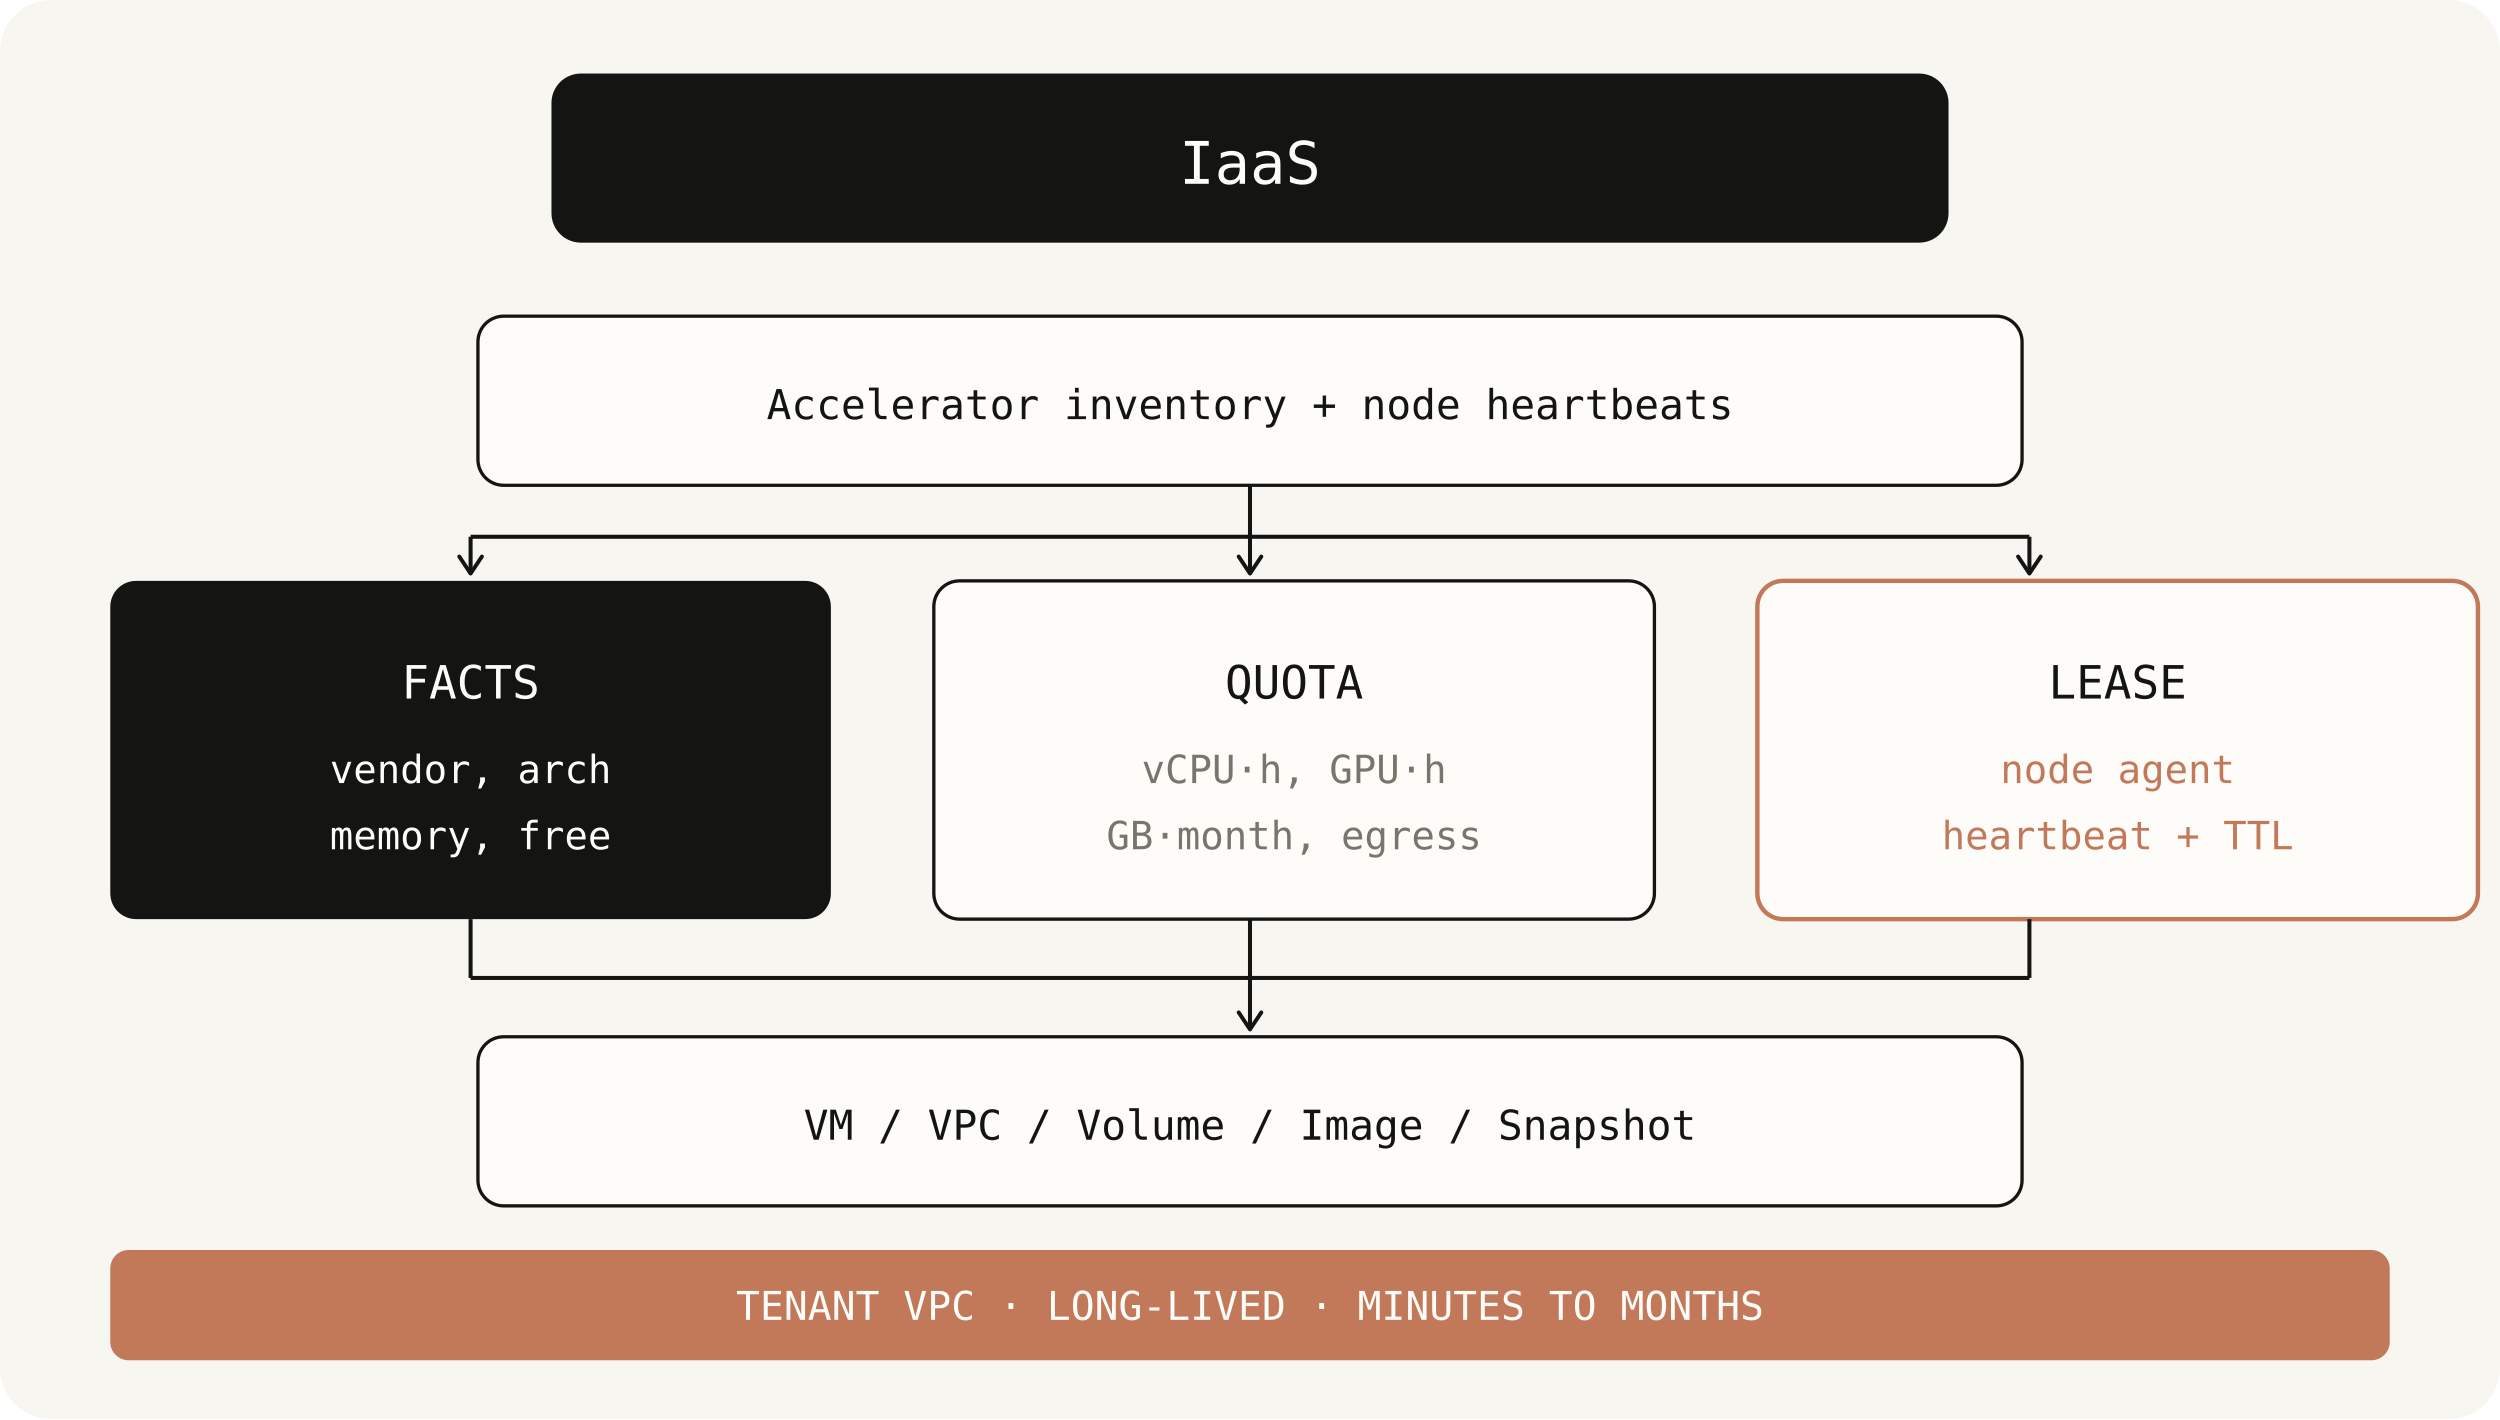
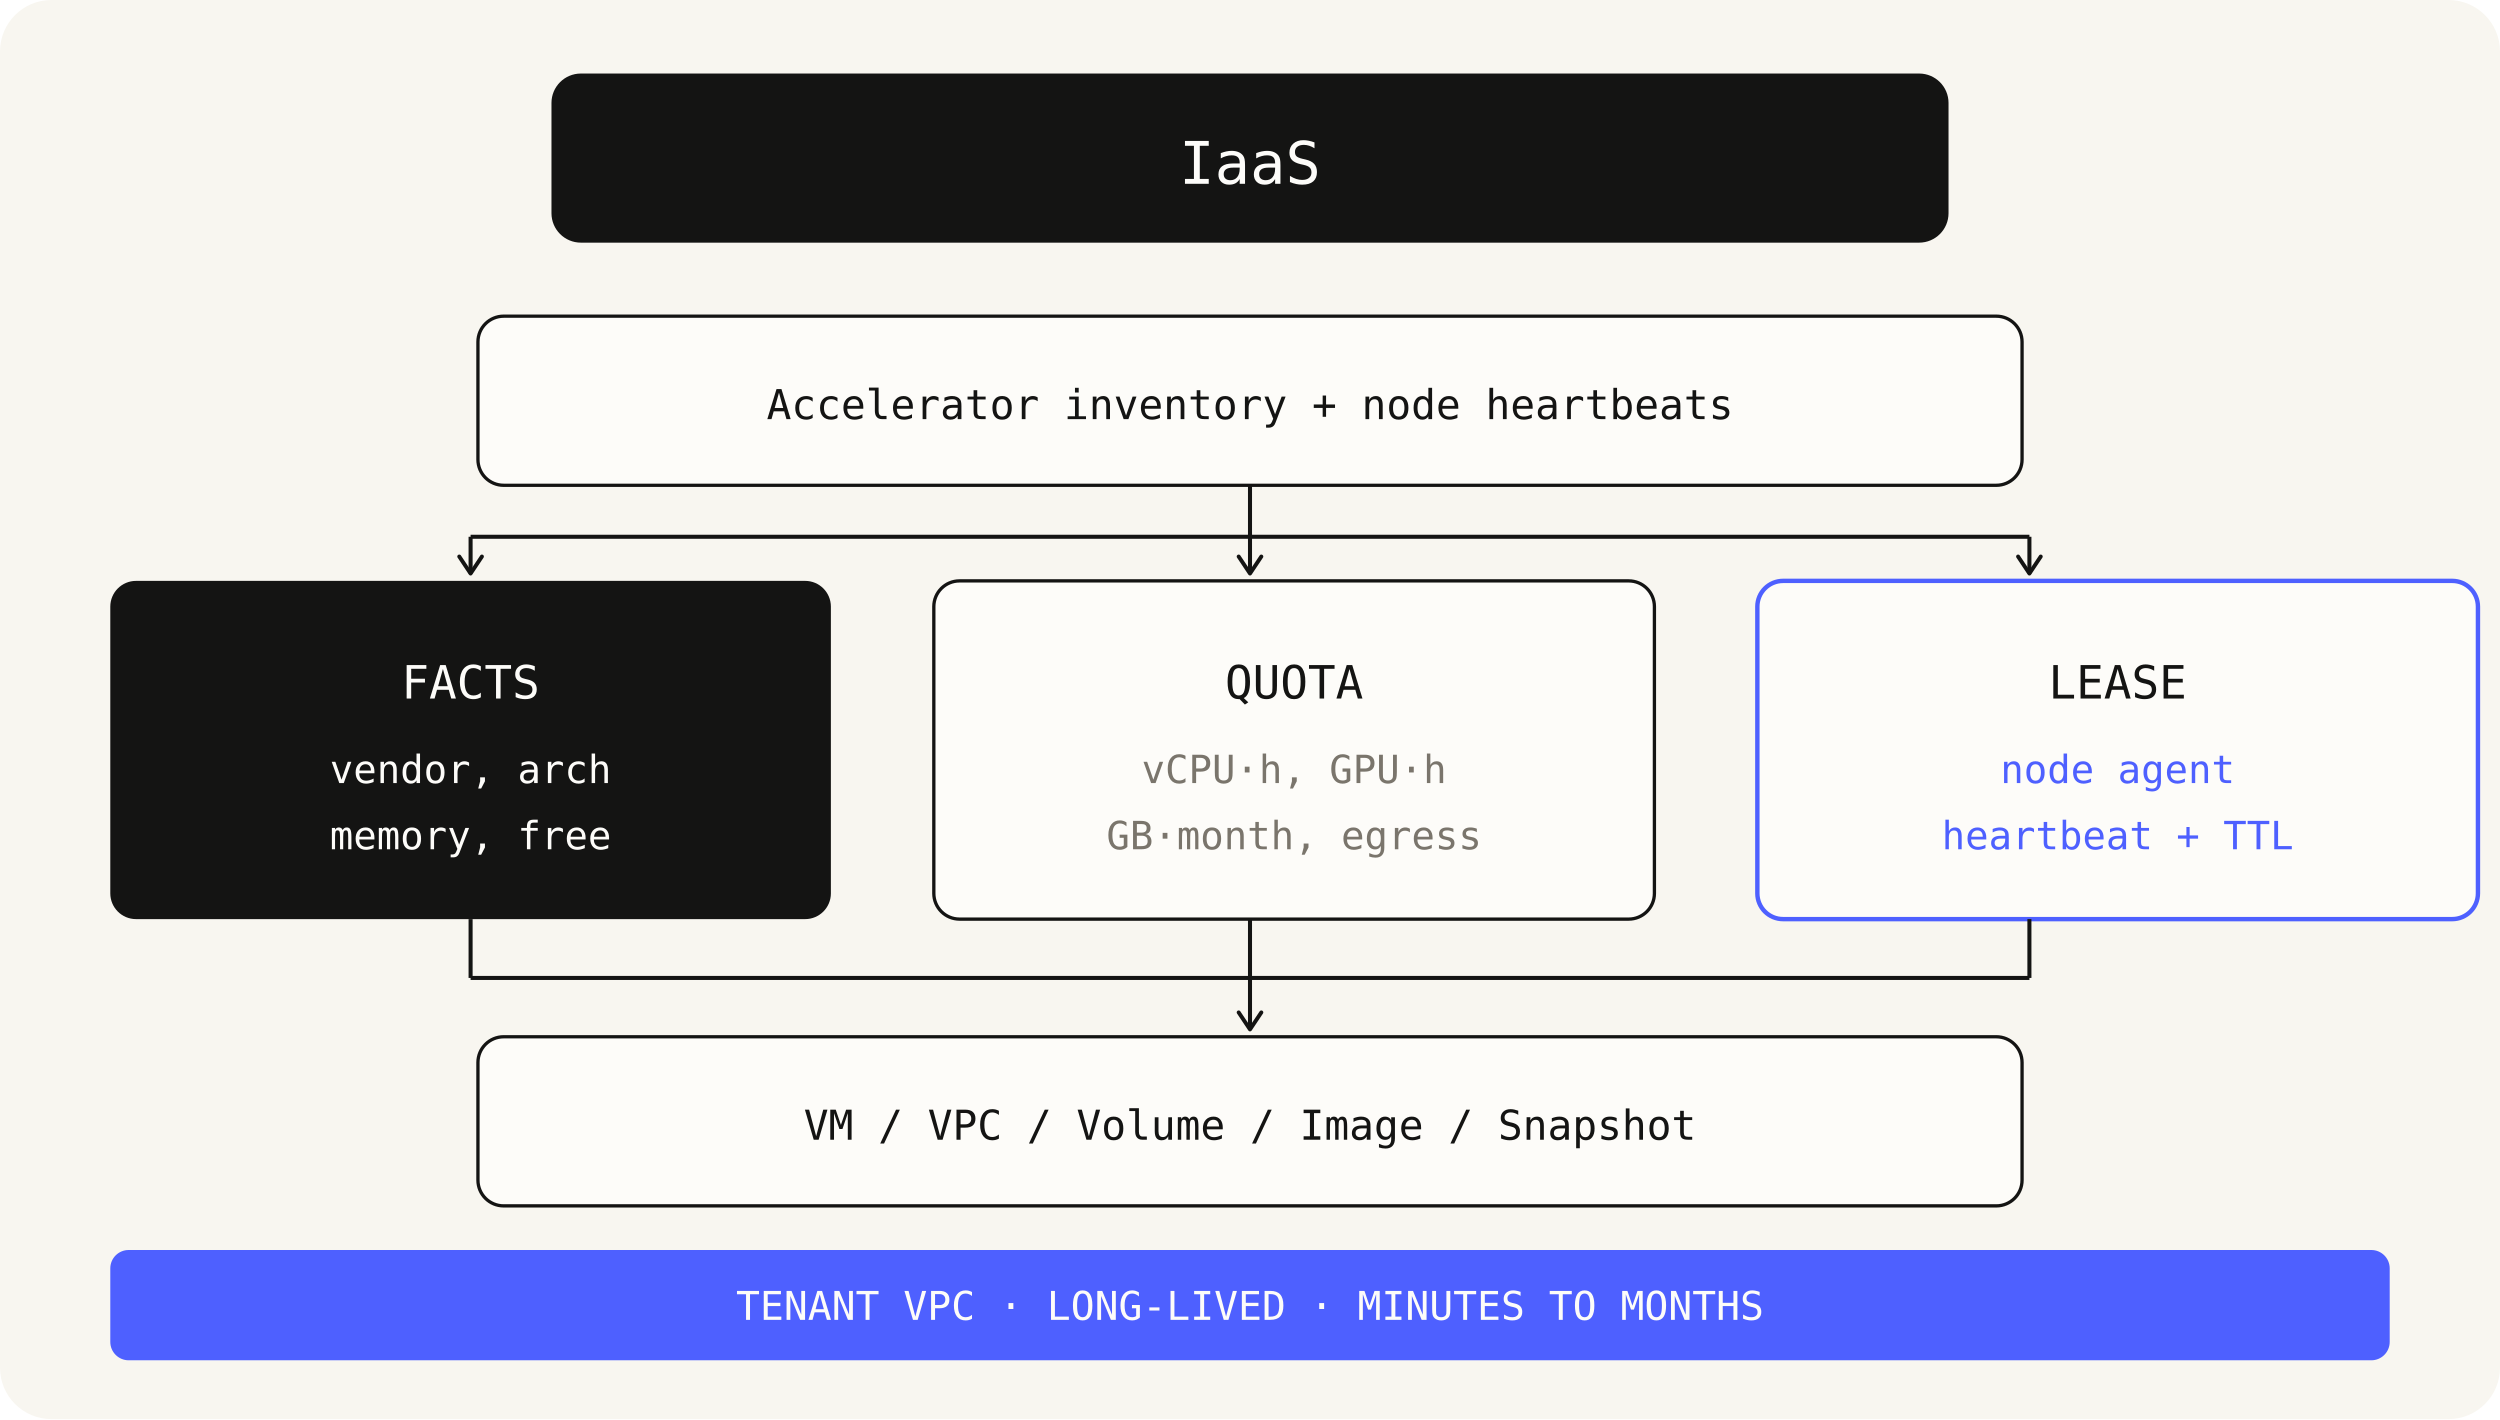
<svg xmlns="http://www.w3.org/2000/svg" viewBox="0 0 680 386" width="680" height="386" role="img">
  <defs>
    <marker id="arw" viewBox="0 0 10 10" refX="8" refY="5" markerWidth="7" markerHeight="7" orient="auto-start-reverse">
      <path d="M2 1L8 5L2 9" fill="none" stroke="#141413" stroke-width="1.4" stroke-linecap="round" stroke-linejoin="round" />
    </marker>
  </defs>
  <rect x="0" y="0" width="680" height="386" rx="14" fill="#F8F6F0" />
  <g font-family="Menlo, SFMono-Regular, Consolas, monospace">
    <rect x="150" y="20" width="380" height="46" rx="8" fill="#141413" />
    <text x="340" y="50" font-size="16" fill="#FDFCF9" text-anchor="middle">IaaS</text>
    <rect x="130" y="86" width="420" height="46" rx="7" fill="#FDFCF9" stroke="#141413" stroke-width="0.9" />
    <text x="340" y="114" font-size="11.2" fill="#141413" text-anchor="middle">Accelerator inventory + node heartbeats</text>
    <path d="M340 132 L340 146 M128 146 L552 146" fill="none" stroke="#141413" stroke-width="1.1" />
    <path d="M128 146 L128 156" fill="none" stroke="#141413" stroke-width="1.1" marker-end="url(#arw)" />
    <path d="M340 146 L340 156" fill="none" stroke="#141413" stroke-width="1.1" marker-end="url(#arw)" />
    <path d="M552 146 L552 156" fill="none" stroke="#141413" stroke-width="1.1" marker-end="url(#arw)" />
    <rect x="30" y="158" width="196" height="92" rx="7" fill="#141413" />
    <text x="128" y="190" font-size="12.5" fill="#FDFCF9" text-anchor="middle">FACTS</text>
    <text x="128" y="213" font-size="10.6" fill="#FDFCF9" text-anchor="middle">vendor, arch</text>
    <text x="128" y="231" font-size="10.6" fill="#FDFCF9" text-anchor="middle">memory, free</text>
    <rect x="254" y="158" width="196" height="92" rx="7" fill="#FDFCF9" stroke="#141413" stroke-width="0.9" />
    <text x="352" y="190" font-size="12.5" fill="#141413" text-anchor="middle">QUOTA</text>
    <text x="352" y="213" font-size="10.6" fill="#7A756C" text-anchor="middle">vCPU·h, GPU·h</text>
    <text x="352" y="231" font-size="10.6" fill="#7A756C" text-anchor="middle">GB·month, egress</text>
-     <rect x="478" y="158" width="196" height="92" rx="7" fill="#FDFCF9" stroke="#C2795A" stroke-width="1.2" />
+     <rect x="478" y="158" width="196" height="92" rx="7" fill="#FDFCF9" stroke="#4E60FF" stroke-width="1.2" />
    <text x="576" y="190" font-size="12.5" fill="#141413" text-anchor="middle">LEASE</text>
-     <text x="576" y="213" font-size="10.6" fill="#C2795A" text-anchor="middle">node agent</text>
-     <text x="576" y="231" font-size="10.6" fill="#C2795A" text-anchor="middle">heartbeat + TTL</text>
+     <text x="576" y="213" font-size="10.6" fill="#4E60FF" text-anchor="middle">node agent</text>
+     <text x="576" y="231" font-size="10.6" fill="#4E60FF" text-anchor="middle">heartbeat + TTL</text>
    <path d="M128 250 L128 266 M340 250 L340 266 M552 250 L552 266 M128 266 L552 266" fill="none" stroke="#141413" stroke-width="1.1" />
    <path d="M340 266 L340 280" fill="none" stroke="#141413" stroke-width="1.1" marker-end="url(#arw)" />
    <rect x="130" y="282" width="420" height="46" rx="7" fill="#FDFCF9" stroke="#141413" stroke-width="0.9" />
    <text x="340" y="310" font-size="11.2" fill="#141413" text-anchor="middle">VM / VPC / Volume / Image / Snapshot</text>
-     <rect x="30" y="340" width="620" height="30" rx="5" fill="#C2795A" />
+     <rect x="30" y="340" width="620" height="30" rx="5" fill="#4E60FF" />
    <text x="340" y="359" font-size="10.8" fill="#FDFCF9" text-anchor="middle">TENANT VPC · LONG-LIVED · MINUTES TO MONTHS</text>
  </g>
</svg>
